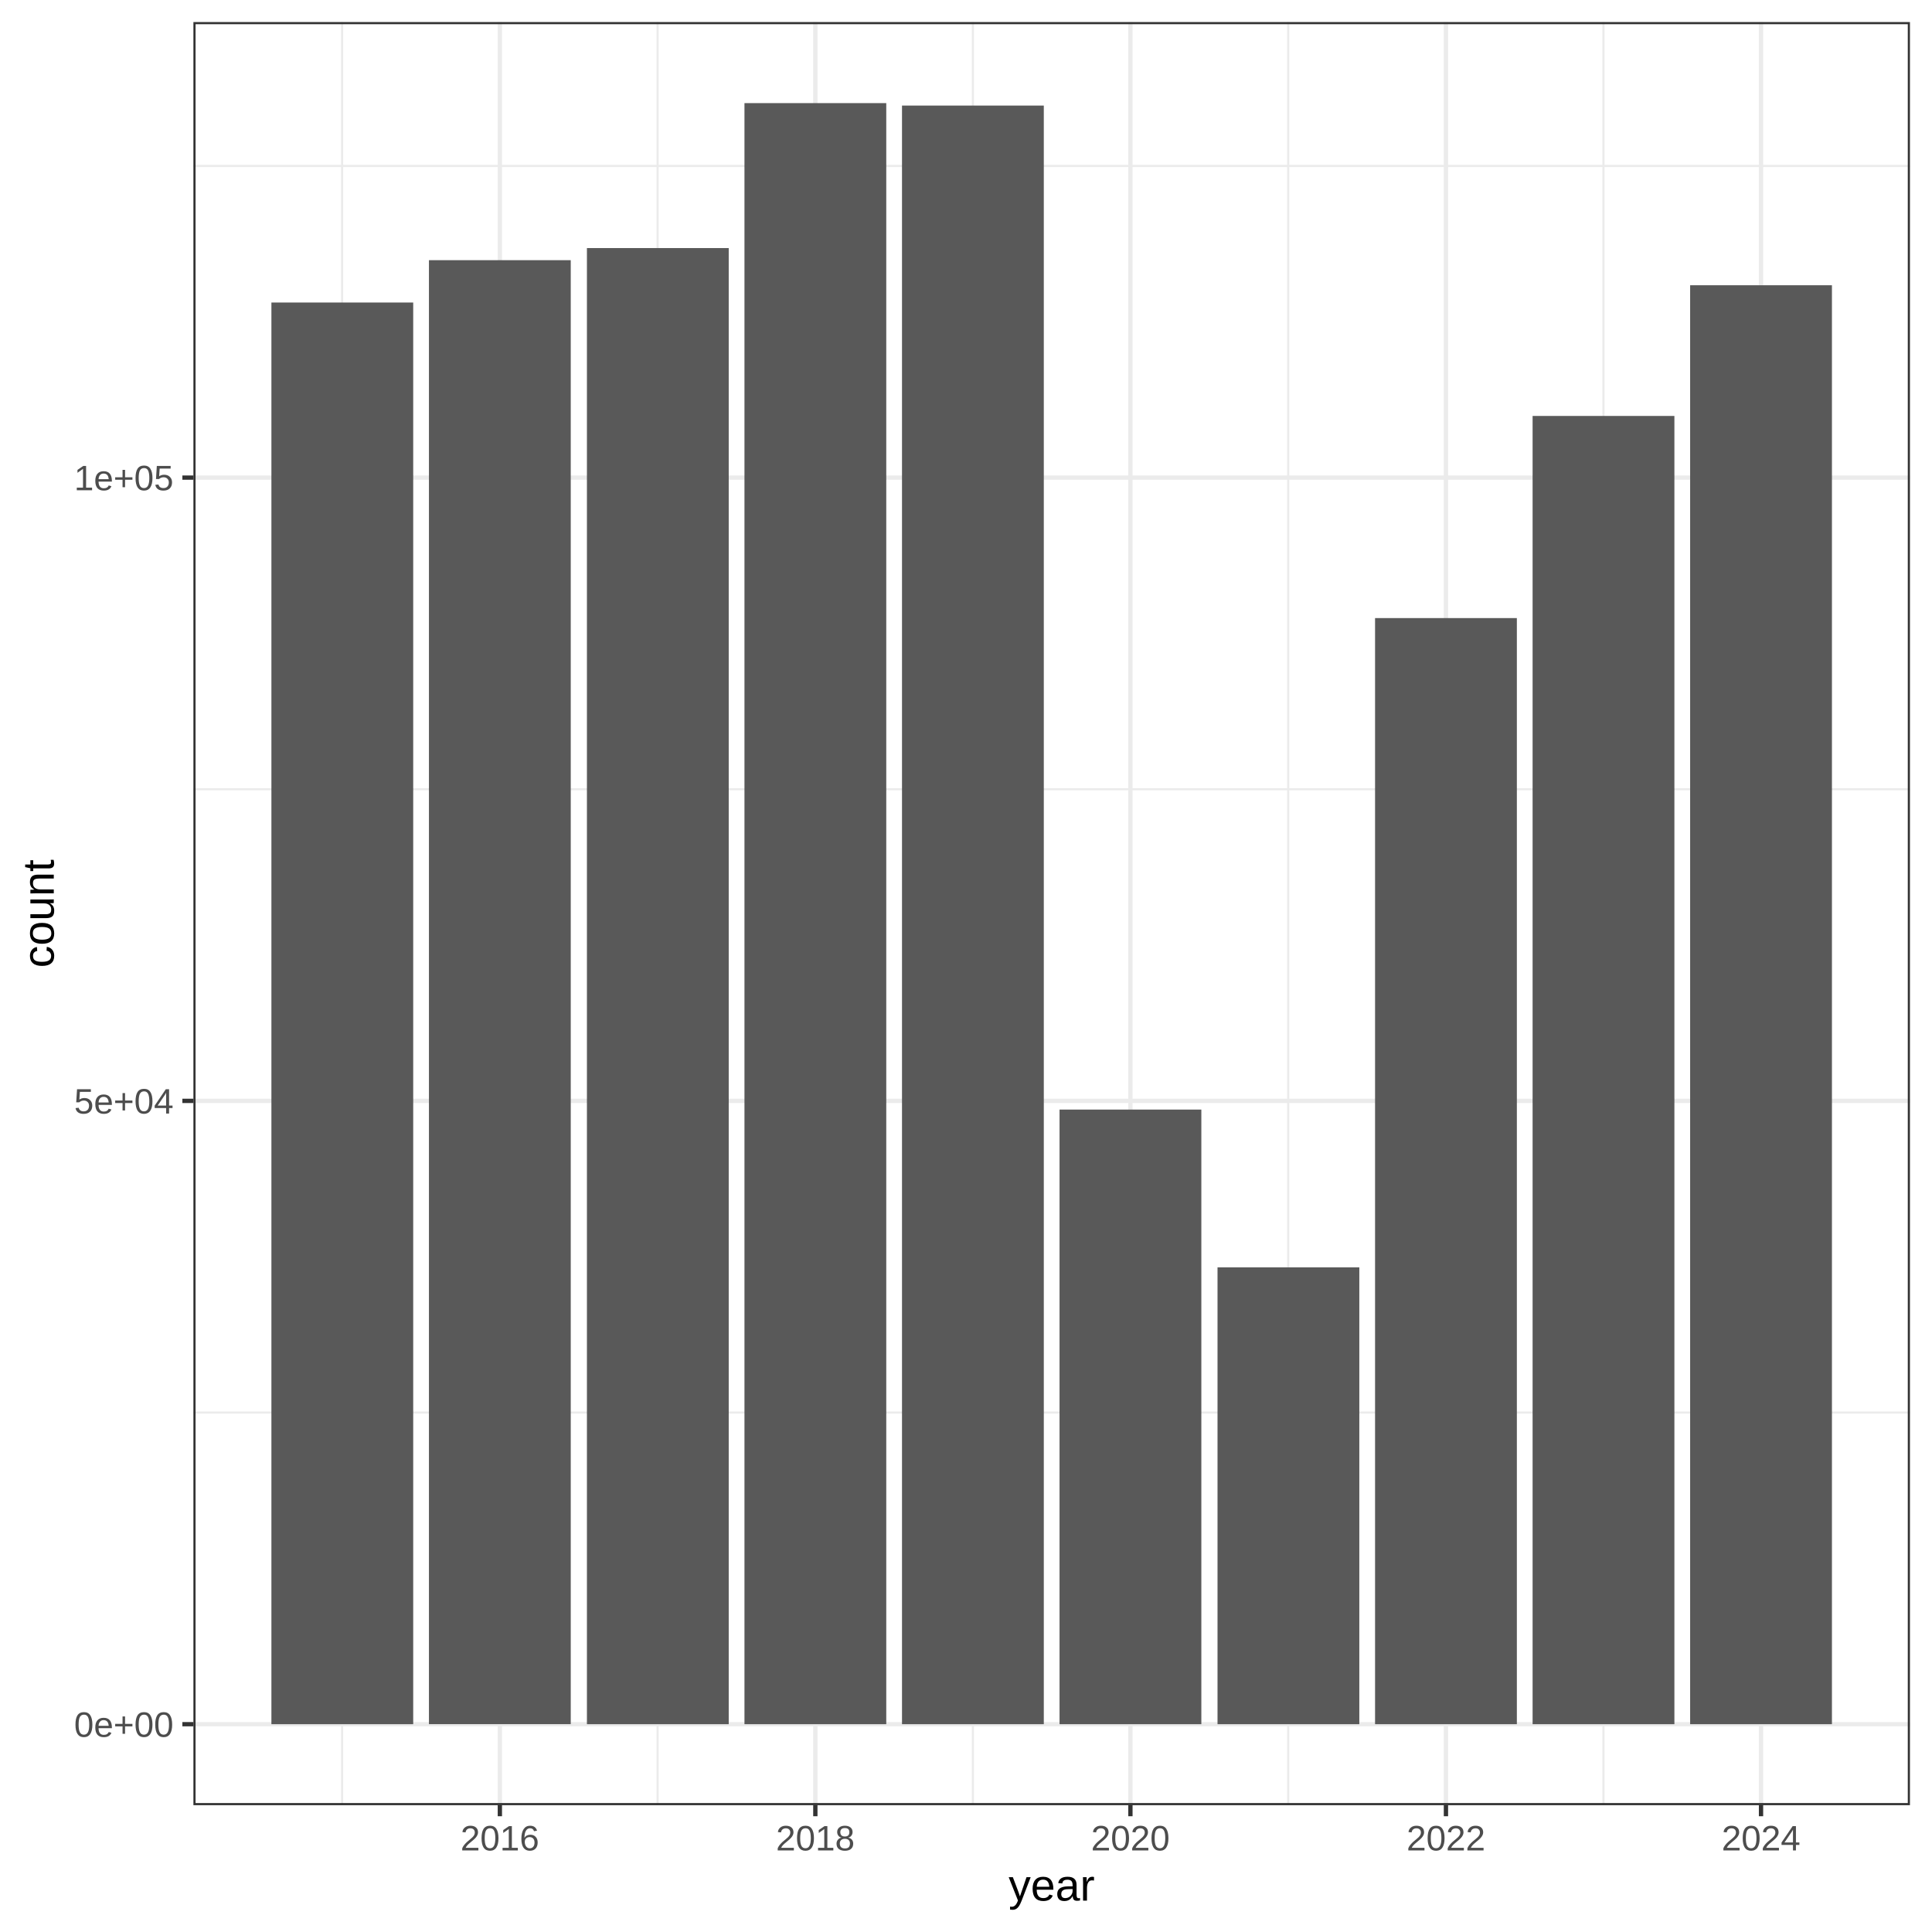
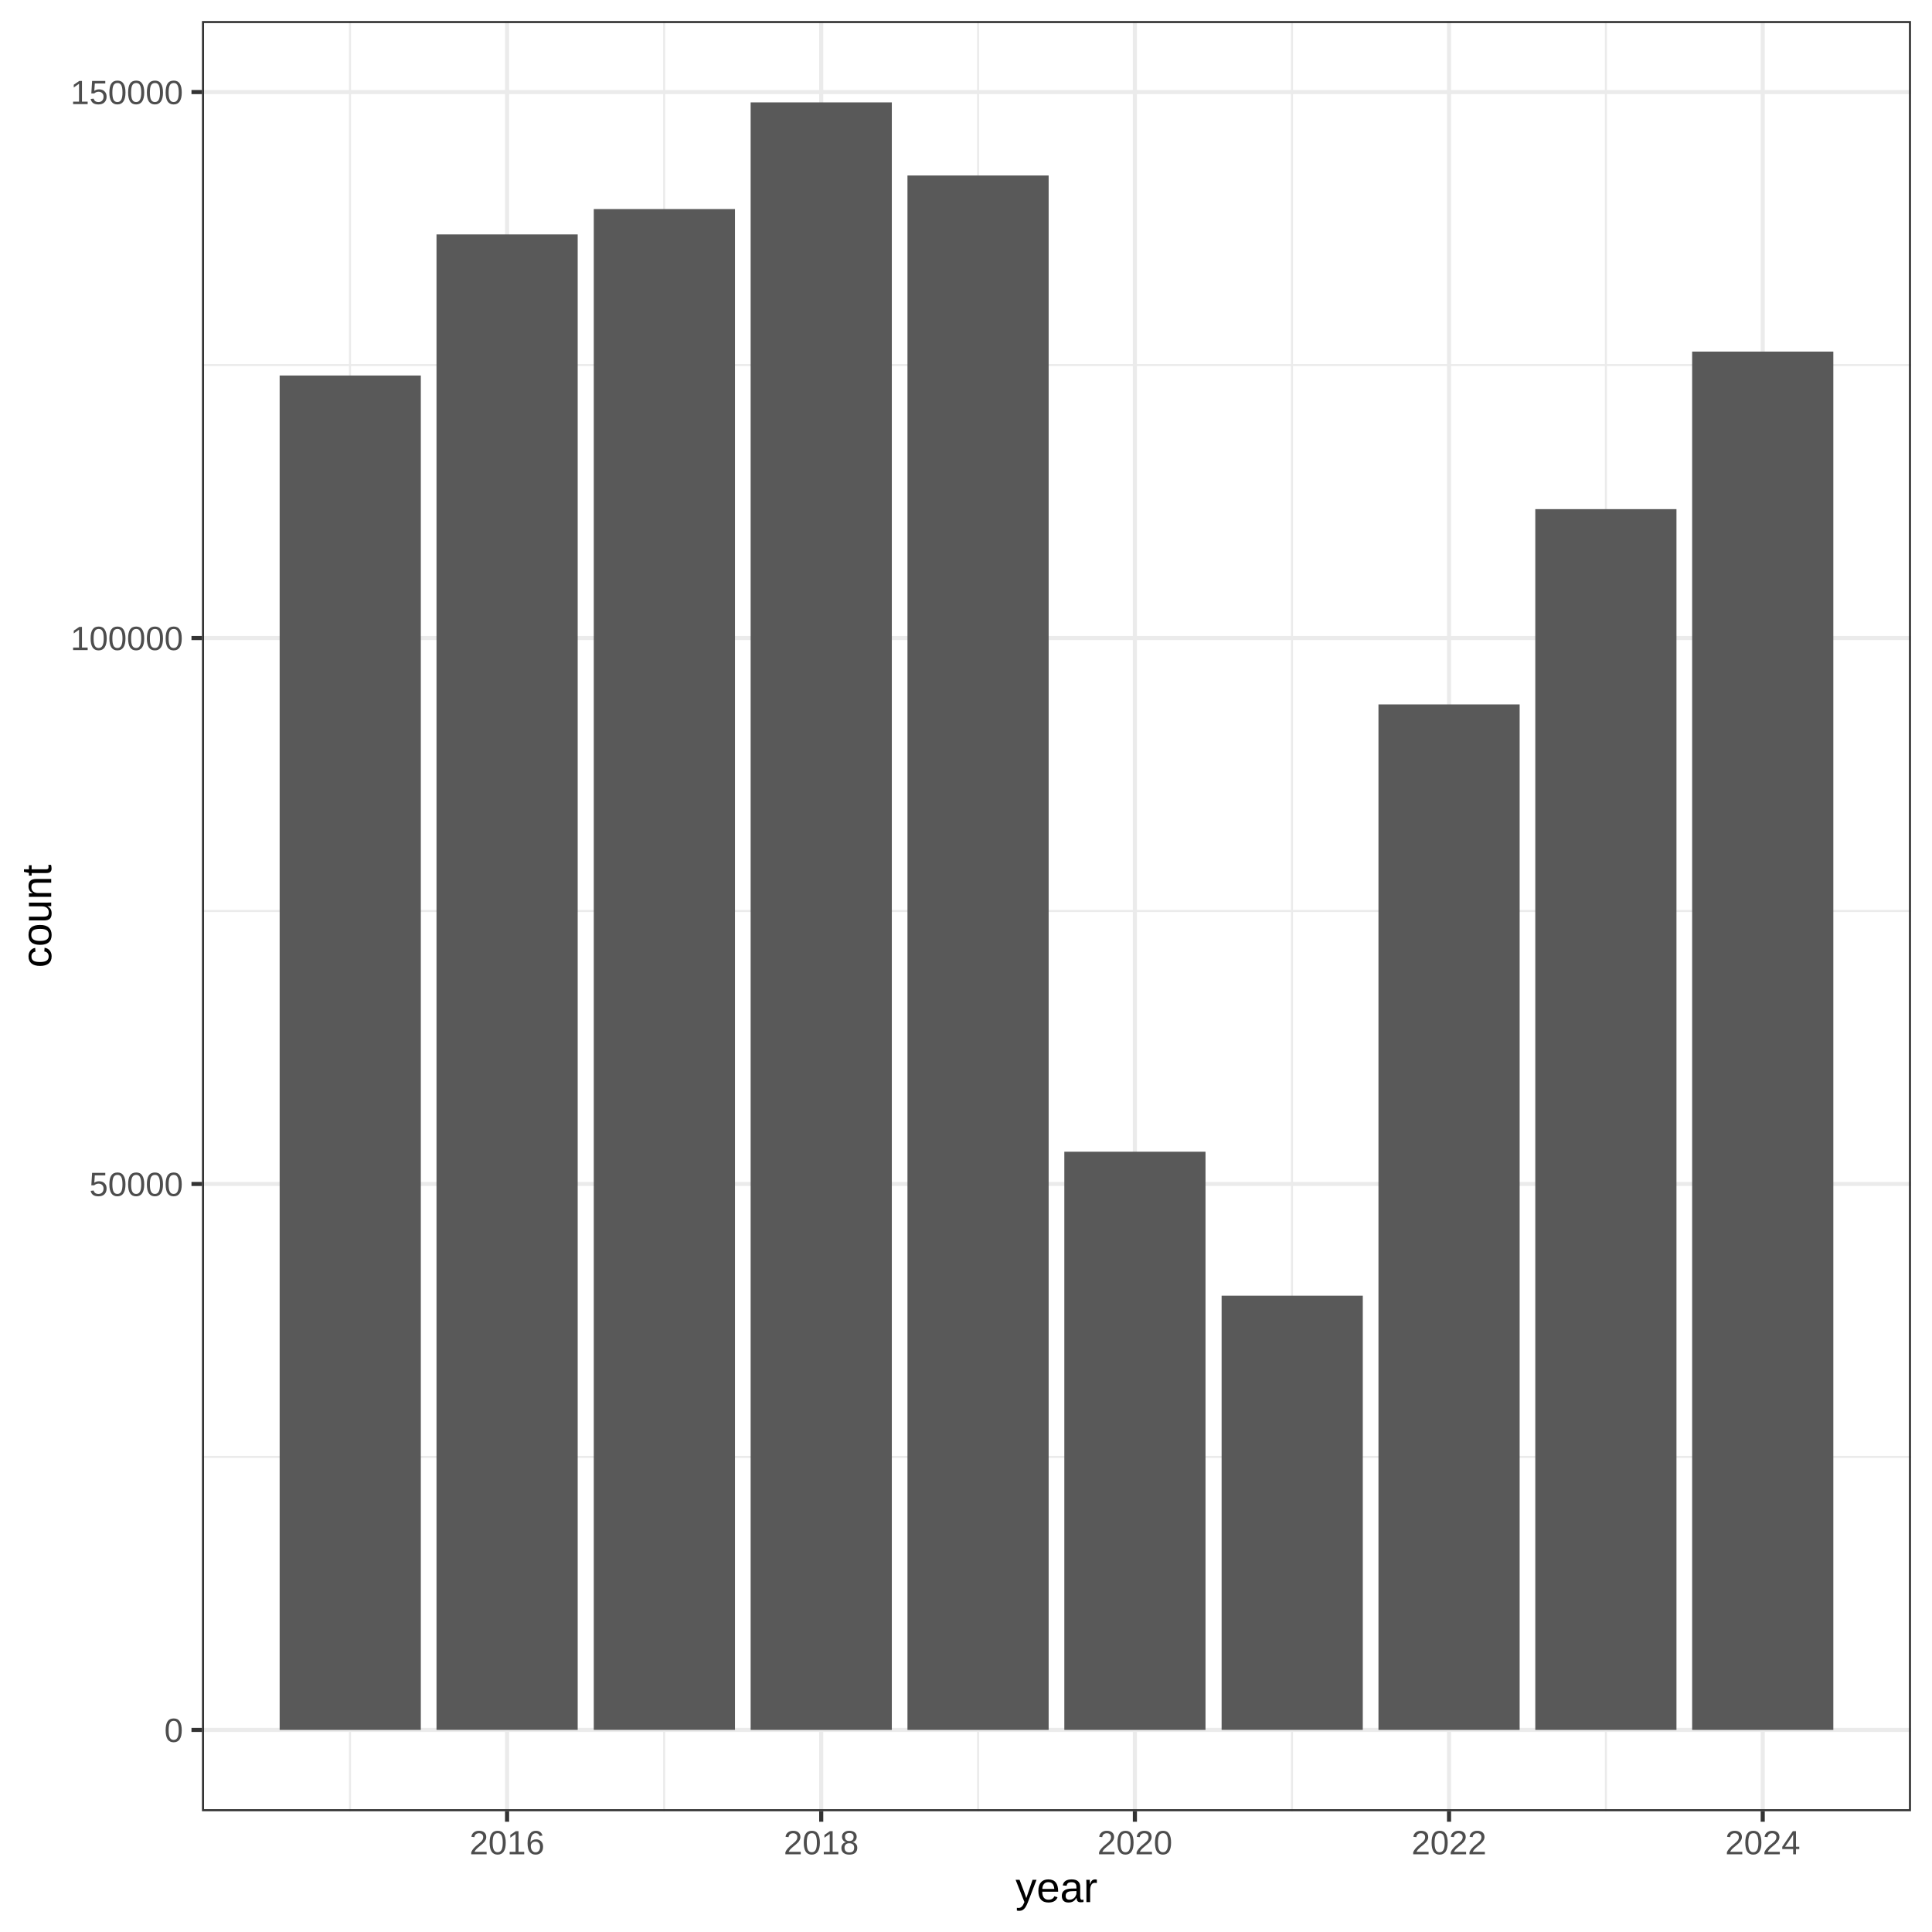
- <svg xmlns="http://www.w3.org/2000/svg" width="480.00pt" height="480.00pt" viewBox="0 0 480.00 480.00">
+ <svg xmlns="http://www.w3.org/2000/svg" width="504.00pt" height="504.00pt" viewBox="0 0 504.00 504.00">
  <g class="svglite">
    <defs>
      <style type="text/css">
    .svglite line, .svglite polyline, .svglite polygon, .svglite path, .svglite rect, .svglite circle {
      fill: none;
      stroke: #000000;
      stroke-linecap: round;
      stroke-linejoin: round;
      stroke-miterlimit: 10.00;
    }
    .svglite text {
      white-space: pre;
    }
    .svglite g.glyphgroup path {
      fill: inherit;
      stroke: none;
    }
  </style>
    </defs>
    <rect width="100%" height="100%" style="stroke: none; fill: #FFFFFF;" />
    <defs>
-       <clipPath id="cpMC4wMHw0ODAuMDB8MC4wMHw0ODAuMDA=">
-         <rect x="0.00" y="0.00" width="480.00" height="480.00" />
+       <clipPath id="cpMC4wMHw1MDQuMDB8MC4wMHw1MDQuMDA=">
+         <rect x="0.00" y="0.00" width="504.00" height="504.00" />
      </clipPath>
    </defs>
-     <g clip-path="url(#cpMC4wMHw0ODAuMDB8MC4wMHw0ODAuMDA=)">
-       <rect x="0.00" y="0" width="480.00" height="480.00" style="stroke-width: 1.07; stroke: #FFFFFF; fill: #FFFFFF;" />
+     <g clip-path="url(#cpMC4wMHw1MDQuMDB8MC4wMHw1MDQuMDA=)">
+       <rect x="0.00" y="0.00" width="504.00" height="504.00" style="stroke-width: 1.07; stroke: #FFFFFF; fill: #FFFFFF;" />
    </g>
    <defs>
-       <clipPath id="cpNDguMDV8NDc0LjUyfDUuNDh8NDQ4LjUw">
-         <rect x="48.05" y="5.48" width="426.47" height="443.02" />
+       <clipPath id="cpNTIuNjl8NDk4LjUyfDUuNDh8NDcyLjUw">
+         <rect x="52.69" y="5.48" width="445.83" height="467.02" />
      </clipPath>
    </defs>
-     <g clip-path="url(#cpNDguMDV8NDc0LjUyfDUuNDh8NDQ4LjUw)">
-       <rect x="48.05" y="5.48" width="426.47" height="443.02" style="stroke-width: 1.07; stroke: none; fill: #FFFFFF;" />
-       <polyline points="48.05,350.94 474.52,350.94 " style="stroke-width: 0.53; stroke: #EBEBEB; stroke-linecap: butt;" />
-       <polyline points="48.05,196.09 474.52,196.09 " style="stroke-width: 0.53; stroke: #EBEBEB; stroke-linecap: butt;" />
-       <polyline points="48.05,41.23 474.52,41.23 " style="stroke-width: 0.53; stroke: #EBEBEB; stroke-linecap: butt;" />
-       <polyline points="84.99,448.50 84.99,5.48 " style="stroke-width: 0.53; stroke: #EBEBEB; stroke-linecap: butt;" />
-       <polyline points="163.38,448.50 163.38,5.48 " style="stroke-width: 0.53; stroke: #EBEBEB; stroke-linecap: butt;" />
-       <polyline points="241.71,448.50 241.71,5.48 " style="stroke-width: 0.53; stroke: #EBEBEB; stroke-linecap: butt;" />
-       <polyline points="320.05,448.50 320.05,5.48 " style="stroke-width: 0.53; stroke: #EBEBEB; stroke-linecap: butt;" />
-       <polyline points="398.38,448.50 398.38,5.48 " style="stroke-width: 0.53; stroke: #EBEBEB; stroke-linecap: butt;" />
-       <polyline points="48.05,428.37 474.52,428.37 " style="stroke-width: 1.07; stroke: #EBEBEB; stroke-linecap: butt;" />
-       <polyline points="48.05,273.51 474.52,273.51 " style="stroke-width: 1.07; stroke: #EBEBEB; stroke-linecap: butt;" />
-       <polyline points="48.05,118.66 474.52,118.66 " style="stroke-width: 1.07; stroke: #EBEBEB; stroke-linecap: butt;" />
-       <polyline points="124.19,448.50 124.19,5.48 " style="stroke-width: 1.07; stroke: #EBEBEB; stroke-linecap: butt;" />
-       <polyline points="202.57,448.50 202.57,5.48 " style="stroke-width: 1.07; stroke: #EBEBEB; stroke-linecap: butt;" />
-       <polyline points="280.85,448.50 280.85,5.48 " style="stroke-width: 1.07; stroke: #EBEBEB; stroke-linecap: butt;" />
-       <polyline points="359.24,448.50 359.24,5.48 " style="stroke-width: 1.07; stroke: #EBEBEB; stroke-linecap: butt;" />
-       <polyline points="437.52,448.50 437.52,5.48 " style="stroke-width: 1.07; stroke: #EBEBEB; stroke-linecap: butt;" />
-       <rect x="67.43" y="75.16" width="35.23" height="353.21" style="stroke-width: 1.07; stroke: none; stroke-linecap: butt; stroke-linejoin: miter; fill: #595959;" />
-       <rect x="106.57" y="64.64" width="35.23" height="363.72" style="stroke-width: 1.07; stroke: none; stroke-linecap: butt; stroke-linejoin: miter; fill: #595959;" />
-       <rect x="145.82" y="61.63" width="35.23" height="366.74" style="stroke-width: 1.07; stroke: none; stroke-linecap: butt; stroke-linejoin: miter; fill: #595959;" />
-       <rect x="184.96" y="25.62" width="35.23" height="402.75" style="stroke-width: 1.07; stroke: none; stroke-linecap: butt; stroke-linejoin: miter; fill: #595959;" />
-       <rect x="224.10" y="26.23" width="35.23" height="402.14" style="stroke-width: 1.07; stroke: none; stroke-linecap: butt; stroke-linejoin: miter; fill: #595959;" />
-       <rect x="263.24" y="275.67" width="35.23" height="152.70" style="stroke-width: 1.07; stroke: none; stroke-linecap: butt; stroke-linejoin: miter; fill: #595959;" />
-       <rect x="302.49" y="314.87" width="35.23" height="113.50" style="stroke-width: 1.07; stroke: none; stroke-linecap: butt; stroke-linejoin: miter; fill: #595959;" />
-       <rect x="341.63" y="153.56" width="35.23" height="274.81" style="stroke-width: 1.07; stroke: none; stroke-linecap: butt; stroke-linejoin: miter; fill: #595959;" />
-       <rect x="380.77" y="103.34" width="35.23" height="325.03" style="stroke-width: 1.07; stroke: none; stroke-linecap: butt; stroke-linejoin: miter; fill: #595959;" />
-       <rect x="419.91" y="70.87" width="35.23" height="357.50" style="stroke-width: 1.07; stroke: none; stroke-linecap: butt; stroke-linejoin: miter; fill: #595959;" />
-       <rect x="48.05" y="5.48" width="426.47" height="443.02" style="stroke-width: 1.07; stroke: #333333;" />
+     <g clip-path="url(#cpNTIuNjl8NDk4LjUyfDUuNDh8NDcyLjUw)">
+       <rect x="52.69" y="5.48" width="445.83" height="467.02" style="stroke-width: 1.07; stroke: none; fill: #FFFFFF;" />
+       <polyline points="52.69,380.07 498.52,380.07 " style="stroke-width: 0.53; stroke: #EBEBEB; stroke-linecap: butt;" />
+       <polyline points="52.69,237.65 498.52,237.65 " style="stroke-width: 0.53; stroke: #EBEBEB; stroke-linecap: butt;" />
+       <polyline points="52.69,95.23 498.52,95.23 " style="stroke-width: 0.53; stroke: #EBEBEB; stroke-linecap: butt;" />
+       <polyline points="91.31,472.50 91.31,5.48 " style="stroke-width: 0.53; stroke: #EBEBEB; stroke-linecap: butt;" />
+       <polyline points="173.26,472.50 173.26,5.48 " style="stroke-width: 0.53; stroke: #EBEBEB; stroke-linecap: butt;" />
+       <polyline points="255.15,472.50 255.15,5.48 " style="stroke-width: 0.53; stroke: #EBEBEB; stroke-linecap: butt;" />
+       <polyline points="337.04,472.50 337.04,5.48 " style="stroke-width: 0.53; stroke: #EBEBEB; stroke-linecap: butt;" />
+       <polyline points="418.93,472.50 418.93,5.48 " style="stroke-width: 0.53; stroke: #EBEBEB; stroke-linecap: butt;" />
+       <polyline points="52.69,451.28 498.52,451.28 " style="stroke-width: 1.07; stroke: #EBEBEB; stroke-linecap: butt;" />
+       <polyline points="52.69,308.86 498.52,308.86 " style="stroke-width: 1.07; stroke: #EBEBEB; stroke-linecap: butt;" />
+       <polyline points="52.69,166.44 498.52,166.44 " style="stroke-width: 1.07; stroke: #EBEBEB; stroke-linecap: butt;" />
+       <polyline points="52.69,24.02 498.52,24.02 " style="stroke-width: 1.07; stroke: #EBEBEB; stroke-linecap: butt;" />
+       <polyline points="132.28,472.50 132.28,5.48 " style="stroke-width: 1.07; stroke: #EBEBEB; stroke-linecap: butt;" />
+       <polyline points="214.23,472.50 214.23,5.48 " style="stroke-width: 1.07; stroke: #EBEBEB; stroke-linecap: butt;" />
+       <polyline points="296.06,472.50 296.06,5.48 " style="stroke-width: 1.07; stroke: #EBEBEB; stroke-linecap: butt;" />
+       <polyline points="378.01,472.50 378.01,5.48 " style="stroke-width: 1.07; stroke: #EBEBEB; stroke-linecap: butt;" />
+       <polyline points="459.84,472.50 459.84,5.48 " style="stroke-width: 1.07; stroke: #EBEBEB; stroke-linecap: butt;" />
+       <rect x="72.95" y="97.96" width="36.83" height="353.32" style="stroke-width: 1.07; stroke: none; stroke-linecap: butt; stroke-linejoin: miter; fill: #595959;" />
+       <rect x="113.87" y="61.15" width="36.83" height="390.12" style="stroke-width: 1.07; stroke: none; stroke-linecap: butt; stroke-linejoin: miter; fill: #595959;" />
+       <rect x="154.90" y="54.54" width="36.83" height="396.73" style="stroke-width: 1.07; stroke: none; stroke-linecap: butt; stroke-linejoin: miter; fill: #595959;" />
+       <rect x="195.82" y="26.71" width="36.83" height="424.57" style="stroke-width: 1.07; stroke: none; stroke-linecap: butt; stroke-linejoin: miter; fill: #595959;" />
+       <rect x="236.73" y="45.78" width="36.83" height="405.50" style="stroke-width: 1.07; stroke: none; stroke-linecap: butt; stroke-linejoin: miter; fill: #595959;" />
+       <rect x="277.65" y="300.45" width="36.83" height="150.83" style="stroke-width: 1.07; stroke: none; stroke-linecap: butt; stroke-linejoin: miter; fill: #595959;" />
+       <rect x="318.68" y="338.01" width="36.83" height="113.26" style="stroke-width: 1.07; stroke: none; stroke-linecap: butt; stroke-linejoin: miter; fill: #595959;" />
+       <rect x="359.60" y="183.76" width="36.83" height="267.52" style="stroke-width: 1.07; stroke: none; stroke-linecap: butt; stroke-linejoin: miter; fill: #595959;" />
+       <rect x="400.51" y="132.82" width="36.83" height="318.46" style="stroke-width: 1.07; stroke: none; stroke-linecap: butt; stroke-linejoin: miter; fill: #595959;" />
+       <rect x="441.43" y="91.72" width="36.83" height="359.56" style="stroke-width: 1.07; stroke: none; stroke-linecap: butt; stroke-linejoin: miter; fill: #595959;" />
+       <rect x="52.69" y="5.48" width="445.83" height="467.02" style="stroke-width: 1.07; stroke: #333333;" />
    </g>
-     <g clip-path="url(#cpMC4wMHw0ODAuMDB8MC4wMHw0ODAuMDA=)">
-       <text x="43.12" y="431.52" text-anchor="end" style="font-size: 8.80px;fill: #4D4D4D; font-family: &quot;Arial&quot;;" textLength="24.70px" lengthAdjust="spacingAndGlyphs">0e+00</text>
-       <text x="43.12" y="276.66" text-anchor="end" style="font-size: 8.80px;fill: #4D4D4D; font-family: &quot;Arial&quot;;" textLength="24.70px" lengthAdjust="spacingAndGlyphs">5e+04</text>
-       <text x="43.12" y="121.81" text-anchor="end" style="font-size: 8.80px;fill: #4D4D4D; font-family: &quot;Arial&quot;;" textLength="24.70px" lengthAdjust="spacingAndGlyphs">1e+05</text>
-       <polyline points="45.31,428.37 48.05,428.37 " style="stroke-width: 1.07; stroke: #333333; stroke-linecap: butt;" />
-       <polyline points="45.31,273.51 48.05,273.51 " style="stroke-width: 1.07; stroke: #333333; stroke-linecap: butt;" />
-       <polyline points="45.31,118.66 48.05,118.66 " style="stroke-width: 1.07; stroke: #333333; stroke-linecap: butt;" />
-       <polyline points="124.19,451.24 124.19,448.50 " style="stroke-width: 1.07; stroke: #333333; stroke-linecap: butt;" />
-       <polyline points="202.57,451.24 202.57,448.50 " style="stroke-width: 1.07; stroke: #333333; stroke-linecap: butt;" />
-       <polyline points="280.85,451.24 280.85,448.50 " style="stroke-width: 1.07; stroke: #333333; stroke-linecap: butt;" />
-       <polyline points="359.24,451.24 359.24,448.50 " style="stroke-width: 1.07; stroke: #333333; stroke-linecap: butt;" />
-       <polyline points="437.52,451.24 437.52,448.50 " style="stroke-width: 1.07; stroke: #333333; stroke-linecap: butt;" />
-       <text x="124.19" y="459.74" text-anchor="middle" style="font-size: 8.80px;fill: #4D4D4D; font-family: &quot;Arial&quot;;" textLength="19.56px" lengthAdjust="spacingAndGlyphs">2016</text>
-       <text x="202.57" y="459.74" text-anchor="middle" style="font-size: 8.80px;fill: #4D4D4D; font-family: &quot;Arial&quot;;" textLength="19.56px" lengthAdjust="spacingAndGlyphs">2018</text>
-       <text x="280.85" y="459.74" text-anchor="middle" style="font-size: 8.80px;fill: #4D4D4D; font-family: &quot;Arial&quot;;" textLength="19.56px" lengthAdjust="spacingAndGlyphs">2020</text>
-       <text x="359.24" y="459.74" text-anchor="middle" style="font-size: 8.80px;fill: #4D4D4D; font-family: &quot;Arial&quot;;" textLength="19.56px" lengthAdjust="spacingAndGlyphs">2022</text>
-       <text x="437.52" y="459.74" text-anchor="middle" style="font-size: 8.80px;fill: #4D4D4D; font-family: &quot;Arial&quot;;" textLength="19.56px" lengthAdjust="spacingAndGlyphs">2024</text>
-       <text x="261.28" y="472.20" text-anchor="middle" style="font-size: 11.00px; font-family: &quot;Arial&quot;;" textLength="21.41px" lengthAdjust="spacingAndGlyphs">year</text>
-       <text transform="translate(13.36,226.99) rotate(-90)" text-anchor="middle" style="font-size: 11.00px; font-family: &quot;Arial&quot;;" textLength="26.94px" lengthAdjust="spacingAndGlyphs">count</text>
+     <g clip-path="url(#cpMC4wMHw1MDQuMDB8MC4wMHw1MDQuMDA=)">
+       <text x="47.76" y="454.43" text-anchor="end" style="font-size: 8.80px;fill: #4D4D4D; font-family: &quot;Arial&quot;;" textLength="4.89px" lengthAdjust="spacingAndGlyphs">0</text>
+       <text x="47.76" y="312.01" text-anchor="end" style="font-size: 8.80px;fill: #4D4D4D; font-family: &quot;Arial&quot;;" textLength="24.45px" lengthAdjust="spacingAndGlyphs">50000</text>
+       <text x="47.76" y="169.59" text-anchor="end" style="font-size: 8.80px;fill: #4D4D4D; font-family: &quot;Arial&quot;;" textLength="29.34px" lengthAdjust="spacingAndGlyphs">100000</text>
+       <text x="47.76" y="27.17" text-anchor="end" style="font-size: 8.80px;fill: #4D4D4D; font-family: &quot;Arial&quot;;" textLength="29.34px" lengthAdjust="spacingAndGlyphs">150000</text>
+       <polyline points="49.95,451.28 52.69,451.28 " style="stroke-width: 1.07; stroke: #333333; stroke-linecap: butt;" />
+       <polyline points="49.95,308.86 52.69,308.86 " style="stroke-width: 1.07; stroke: #333333; stroke-linecap: butt;" />
+       <polyline points="49.95,166.44 52.69,166.44 " style="stroke-width: 1.07; stroke: #333333; stroke-linecap: butt;" />
+       <polyline points="49.95,24.02 52.69,24.02 " style="stroke-width: 1.07; stroke: #333333; stroke-linecap: butt;" />
+       <polyline points="132.28,475.24 132.28,472.50 " style="stroke-width: 1.07; stroke: #333333; stroke-linecap: butt;" />
+       <polyline points="214.23,475.24 214.23,472.50 " style="stroke-width: 1.07; stroke: #333333; stroke-linecap: butt;" />
+       <polyline points="296.06,475.24 296.06,472.50 " style="stroke-width: 1.07; stroke: #333333; stroke-linecap: butt;" />
+       <polyline points="378.01,475.24 378.01,472.50 " style="stroke-width: 1.07; stroke: #333333; stroke-linecap: butt;" />
+       <polyline points="459.84,475.24 459.84,472.50 " style="stroke-width: 1.07; stroke: #333333; stroke-linecap: butt;" />
+       <text x="132.28" y="483.74" text-anchor="middle" style="font-size: 8.80px;fill: #4D4D4D; font-family: &quot;Arial&quot;;" textLength="19.56px" lengthAdjust="spacingAndGlyphs">2016</text>
+       <text x="214.23" y="483.74" text-anchor="middle" style="font-size: 8.80px;fill: #4D4D4D; font-family: &quot;Arial&quot;;" textLength="19.56px" lengthAdjust="spacingAndGlyphs">2018</text>
+       <text x="296.06" y="483.74" text-anchor="middle" style="font-size: 8.80px;fill: #4D4D4D; font-family: &quot;Arial&quot;;" textLength="19.56px" lengthAdjust="spacingAndGlyphs">2020</text>
+       <text x="378.01" y="483.74" text-anchor="middle" style="font-size: 8.80px;fill: #4D4D4D; font-family: &quot;Arial&quot;;" textLength="19.56px" lengthAdjust="spacingAndGlyphs">2022</text>
+       <text x="459.84" y="483.74" text-anchor="middle" style="font-size: 8.80px;fill: #4D4D4D; font-family: &quot;Arial&quot;;" textLength="19.56px" lengthAdjust="spacingAndGlyphs">2024</text>
+       <text x="275.61" y="496.20" text-anchor="middle" style="font-size: 11.00px; font-family: &quot;Arial&quot;;" textLength="21.41px" lengthAdjust="spacingAndGlyphs">year</text>
+       <text transform="translate(13.36,238.99) rotate(-90)" text-anchor="middle" style="font-size: 11.00px; font-family: &quot;Arial&quot;;" textLength="26.94px" lengthAdjust="spacingAndGlyphs">count</text>
    </g>
  </g>
</svg>
